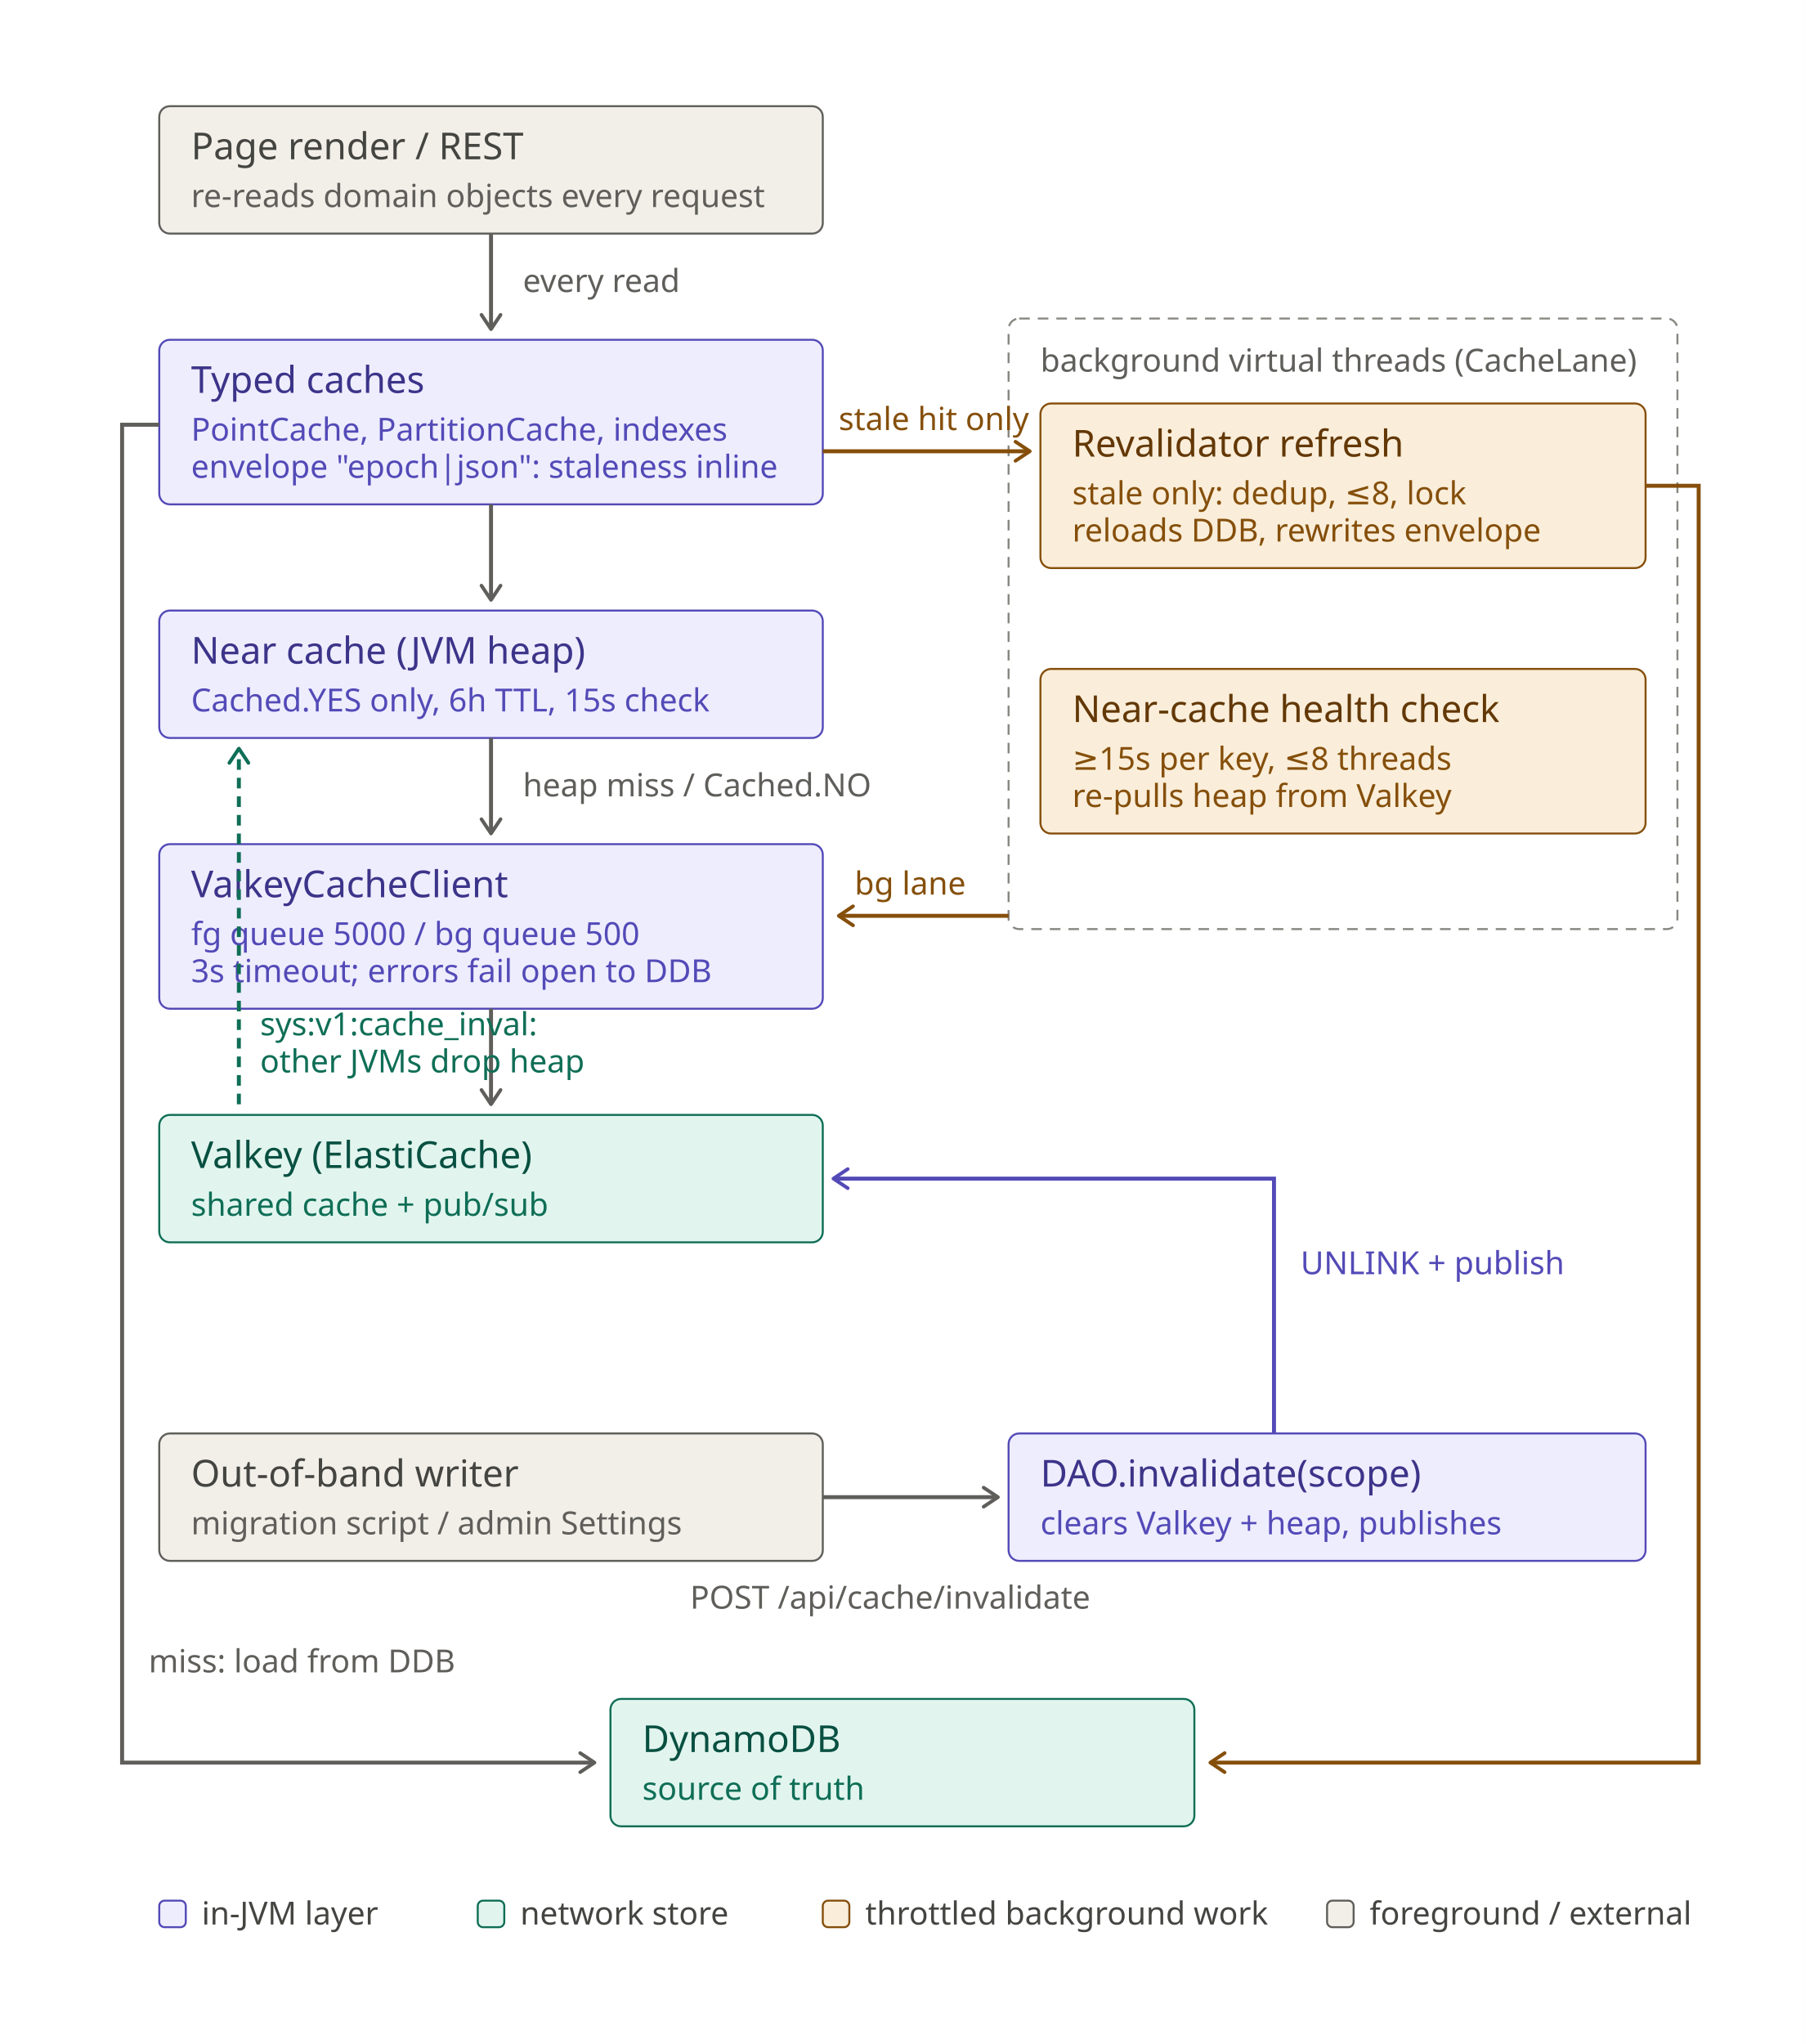
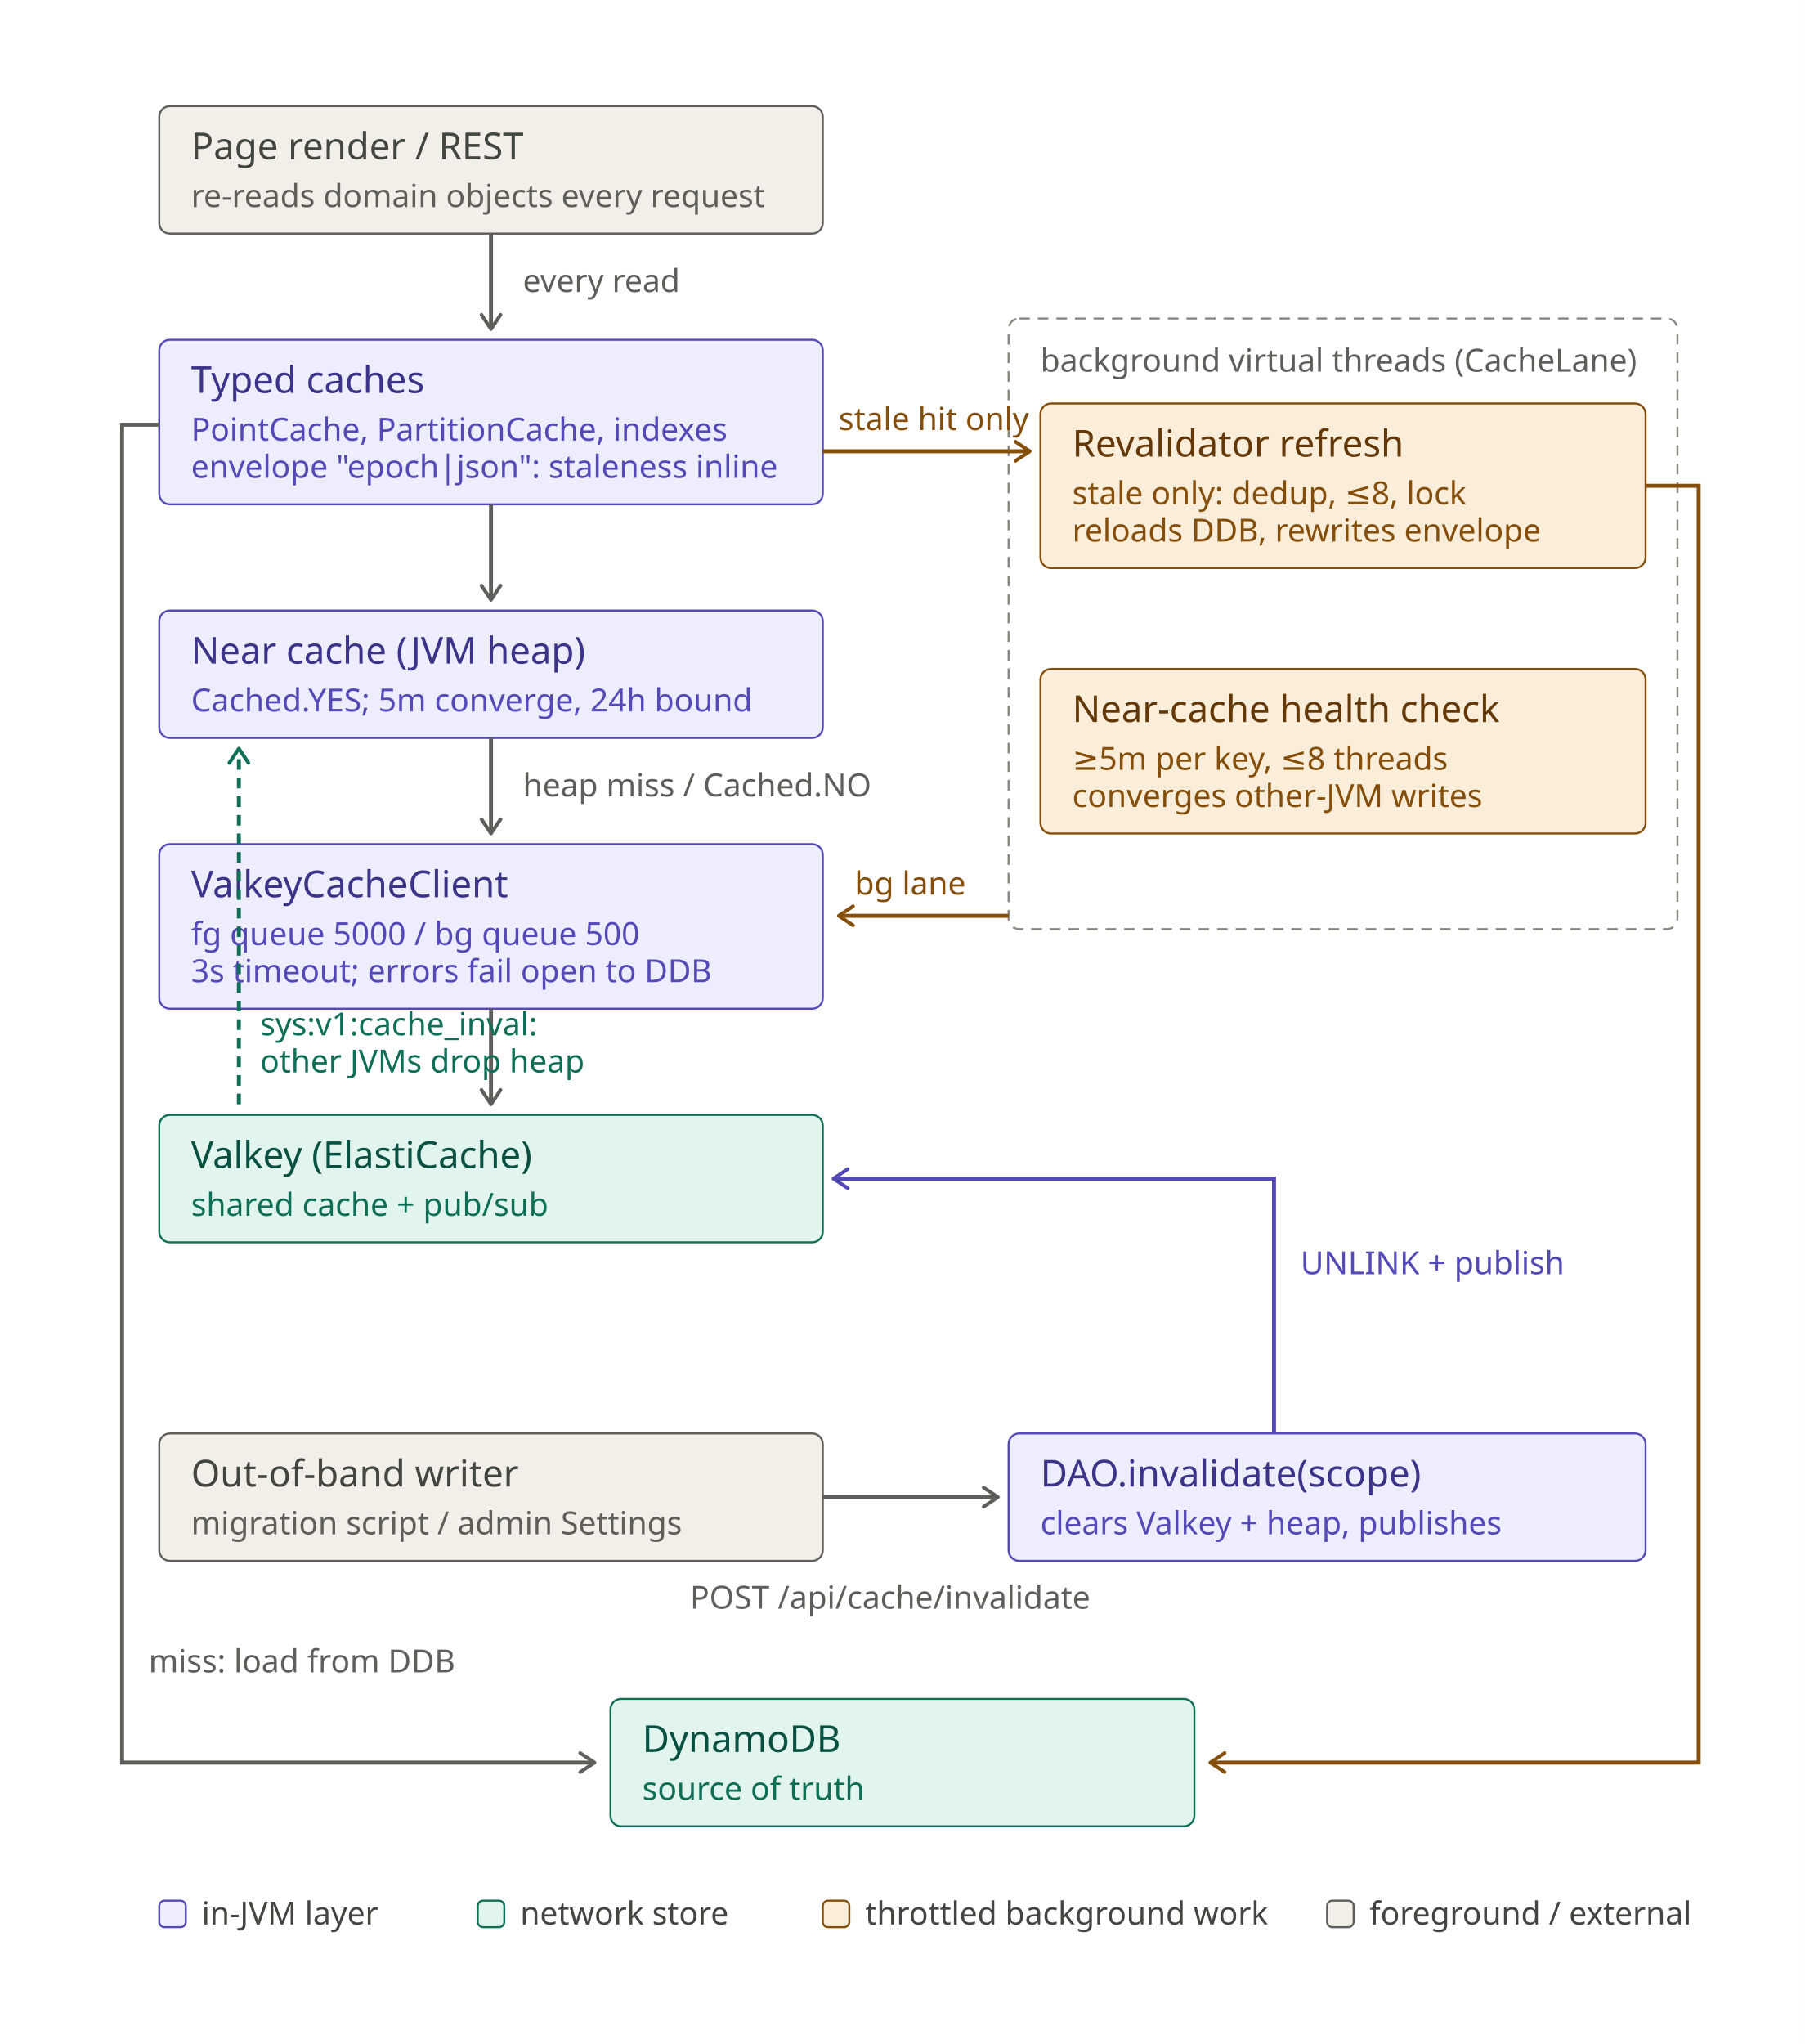
<svg xmlns="http://www.w3.org/2000/svg" width="680" height="770" viewBox="0 0 680 770" role="img" aria-label="Cache architecture: read path, background threads, and invalidation flow">
  <defs>
    <marker id="arr" viewBox="0 0 10 10" refX="8" refY="5" markerWidth="6" markerHeight="6" orient="auto-start-reverse">
      <path d="M2 1L8 5L2 9" fill="none" stroke="context-stroke" stroke-width="1.5" stroke-linecap="round" stroke-linejoin="round" />
    </marker>
  </defs>
  <style>
    .t  { font: 500 14px system-ui, sans-serif; }
    .ts { font: 400 12px system-ui, sans-serif; }
  </style>
  <rect x="0" y="0" width="680" height="770" fill="#ffffff" />
  <g>
    <rect x="60" y="40" width="250" height="48" rx="4" fill="#F1EFE8" stroke="#5F5E5A" stroke-width="0.75" />
    <text class="t" x="72" y="60" fill="#444441">Page render / REST</text>
    <text class="ts" x="72" y="78" fill="#5F5E5A">re-reads domain objects every request</text>
  </g>
  <g>
    <rect x="60" y="128" width="250" height="62" rx="4" fill="#EEEDFE" stroke="#534AB7" stroke-width="0.75" />
    <text class="t" x="72" y="148" fill="#3C3489">Typed caches</text>
    <text class="ts" x="72" y="166" fill="#534AB7">PointCache, PartitionCache, indexes</text>
    <text class="ts" x="72" y="180" fill="#534AB7">envelope "epoch|json": staleness inline</text>
  </g>
  <g>
    <rect x="60" y="230" width="250" height="48" rx="4" fill="#EEEDFE" stroke="#534AB7" stroke-width="0.75" />
    <text class="t" x="72" y="250" fill="#3C3489">Near cache (JVM heap)</text>
-     <text class="ts" x="72" y="268" fill="#534AB7">Cached.YES only, 6h TTL, 15s check</text>
+     <text class="ts" x="72" y="268" fill="#534AB7">Cached.YES; 5m converge, 24h bound</text>
  </g>
  <g>
    <rect x="60" y="318" width="250" height="62" rx="4" fill="#EEEDFE" stroke="#534AB7" stroke-width="0.75" />
    <text class="t" x="72" y="338" fill="#3C3489">ValkeyCacheClient</text>
    <text class="ts" x="72" y="356" fill="#534AB7">fg queue 5000 / bg queue 500</text>
    <text class="ts" x="72" y="370" fill="#534AB7">3s timeout; errors fail open to DDB</text>
  </g>
  <g>
    <rect x="60" y="420" width="250" height="48" rx="4" fill="#E1F5EE" stroke="#0F6E56" stroke-width="0.75" />
    <text class="t" x="72" y="440" fill="#085041">Valkey (ElastiCache)</text>
    <text class="ts" x="72" y="458" fill="#0F6E56">shared cache + pub/sub</text>
  </g>
  <g>
    <rect x="230" y="640" width="220" height="48" rx="4" fill="#E1F5EE" stroke="#0F6E56" stroke-width="0.75" />
    <text class="t" x="242" y="660" fill="#085041">DynamoDB</text>
    <text class="ts" x="242" y="678" fill="#0F6E56">source of truth</text>
  </g>
  <rect x="380" y="120" width="252" height="230" rx="4" fill="none" stroke="#888780" stroke-width="0.75" stroke-dasharray="4 3" />
  <text class="ts" x="392" y="140" fill="#5F5E5A">background virtual threads (CacheLane)</text>
  <g>
    <rect x="392" y="152" width="228" height="62" rx="4" fill="#FAEEDA" stroke="#854F0B" stroke-width="0.75" />
    <text class="t" x="404" y="172" fill="#633806">Revalidator refresh</text>
    <text class="ts" x="404" y="190" fill="#854F0B">stale only: dedup, ≤8, lock</text>
    <text class="ts" x="404" y="204" fill="#854F0B">reloads DDB, rewrites envelope</text>
  </g>
  <g>
    <rect x="392" y="252" width="228" height="62" rx="4" fill="#FAEEDA" stroke="#854F0B" stroke-width="0.75" />
    <text class="t" x="404" y="272" fill="#633806">Near-cache health check</text>
-     <text class="ts" x="404" y="290" fill="#854F0B">≥15s per key, ≤8 threads</text>
-     <text class="ts" x="404" y="304" fill="#854F0B">re-pulls heap from Valkey</text>
+     <text class="ts" x="404" y="290" fill="#854F0B">≥5m per key, ≤8 threads</text>
+     <text class="ts" x="404" y="304" fill="#854F0B">converges other-JVM writes</text>
  </g>
  <g>
    <rect x="60" y="540" width="250" height="48" rx="4" fill="#F1EFE8" stroke="#5F5E5A" stroke-width="0.75" />
    <text class="t" x="72" y="560" fill="#444441">Out-of-band writer</text>
    <text class="ts" x="72" y="578" fill="#5F5E5A">migration script / admin Settings</text>
  </g>
  <g>
    <rect x="380" y="540" width="240" height="48" rx="4" fill="#EEEDFE" stroke="#534AB7" stroke-width="0.75" />
    <text class="t" x="392" y="560" fill="#3C3489">DAO.invalidate(scope)</text>
    <text class="ts" x="392" y="578" fill="#534AB7">clears Valkey + heap, publishes</text>
  </g>
  <line x1="185" y1="88" x2="185" y2="124" stroke="#5F5E5A" stroke-width="1.5" marker-end="url(#arr)" />
  <text class="ts" x="197" y="110" fill="#5F5E5A">every read</text>
  <line x1="185" y1="190" x2="185" y2="226" stroke="#5F5E5A" stroke-width="1.5" marker-end="url(#arr)" />
  <line x1="185" y1="278" x2="185" y2="314" stroke="#5F5E5A" stroke-width="1.5" marker-end="url(#arr)" />
  <text class="ts" x="197" y="300" fill="#5F5E5A">heap miss / Cached.NO</text>
  <line x1="185" y1="380" x2="185" y2="416" stroke="#5F5E5A" stroke-width="1.5" marker-end="url(#arr)" />
  <line x1="310" y1="170" x2="388" y2="170" stroke="#854F0B" stroke-width="1.5" marker-end="url(#arr)" />
  <text class="ts" x="316" y="162" fill="#854F0B">stale hit only</text>
  <line x1="380" y1="345" x2="316" y2="345" stroke="#854F0B" stroke-width="1.5" marker-end="url(#arr)" />
  <text class="ts" x="322" y="337" fill="#854F0B">bg lane</text>
  <path d="M60 160 L46 160 L46 664 L224 664" fill="none" stroke="#5F5E5A" stroke-width="1.5" marker-end="url(#arr)" />
  <text class="ts" x="56" y="630" fill="#5F5E5A">miss: load from DDB</text>
  <path d="M620 183 L640 183 L640 664 L456 664" fill="none" stroke="#854F0B" stroke-width="1.5" marker-end="url(#arr)" />
  <line x1="310" y1="564" x2="376" y2="564" stroke="#5F5E5A" stroke-width="1.5" marker-end="url(#arr)" />
  <text class="ts" x="260" y="606" fill="#5F5E5A">POST /api/cache/invalidate</text>
  <path d="M480 540 L480 444 L314 444" fill="none" stroke="#534AB7" stroke-width="1.5" marker-end="url(#arr)" />
  <text class="ts" x="490" y="480" fill="#534AB7">UNLINK + publish</text>
  <line x1="90" y1="416" x2="90" y2="282" stroke="#0F6E56" stroke-width="1.5" stroke-dasharray="4 3" marker-end="url(#arr)" />
  <text class="ts" x="98" y="390" fill="#0F6E56">sys:v1:cache_inval:</text>
  <text class="ts" x="98" y="404" fill="#0F6E56">other JVMs drop heap</text>
  <rect x="60" y="716" width="10" height="10" rx="2" fill="#EEEDFE" stroke="#534AB7" stroke-width="0.75" />
  <text class="ts" x="76" y="725" fill="#444441">in-JVM layer</text>
  <rect x="180" y="716" width="10" height="10" rx="2" fill="#E1F5EE" stroke="#0F6E56" stroke-width="0.75" />
  <text class="ts" x="196" y="725" fill="#444441">network store</text>
  <rect x="310" y="716" width="10" height="10" rx="2" fill="#FAEEDA" stroke="#854F0B" stroke-width="0.75" />
  <text class="ts" x="326" y="725" fill="#444441">throttled background work</text>
  <rect x="500" y="716" width="10" height="10" rx="2" fill="#F1EFE8" stroke="#5F5E5A" stroke-width="0.75" />
  <text class="ts" x="516" y="725" fill="#444441">foreground / external</text>
</svg>
